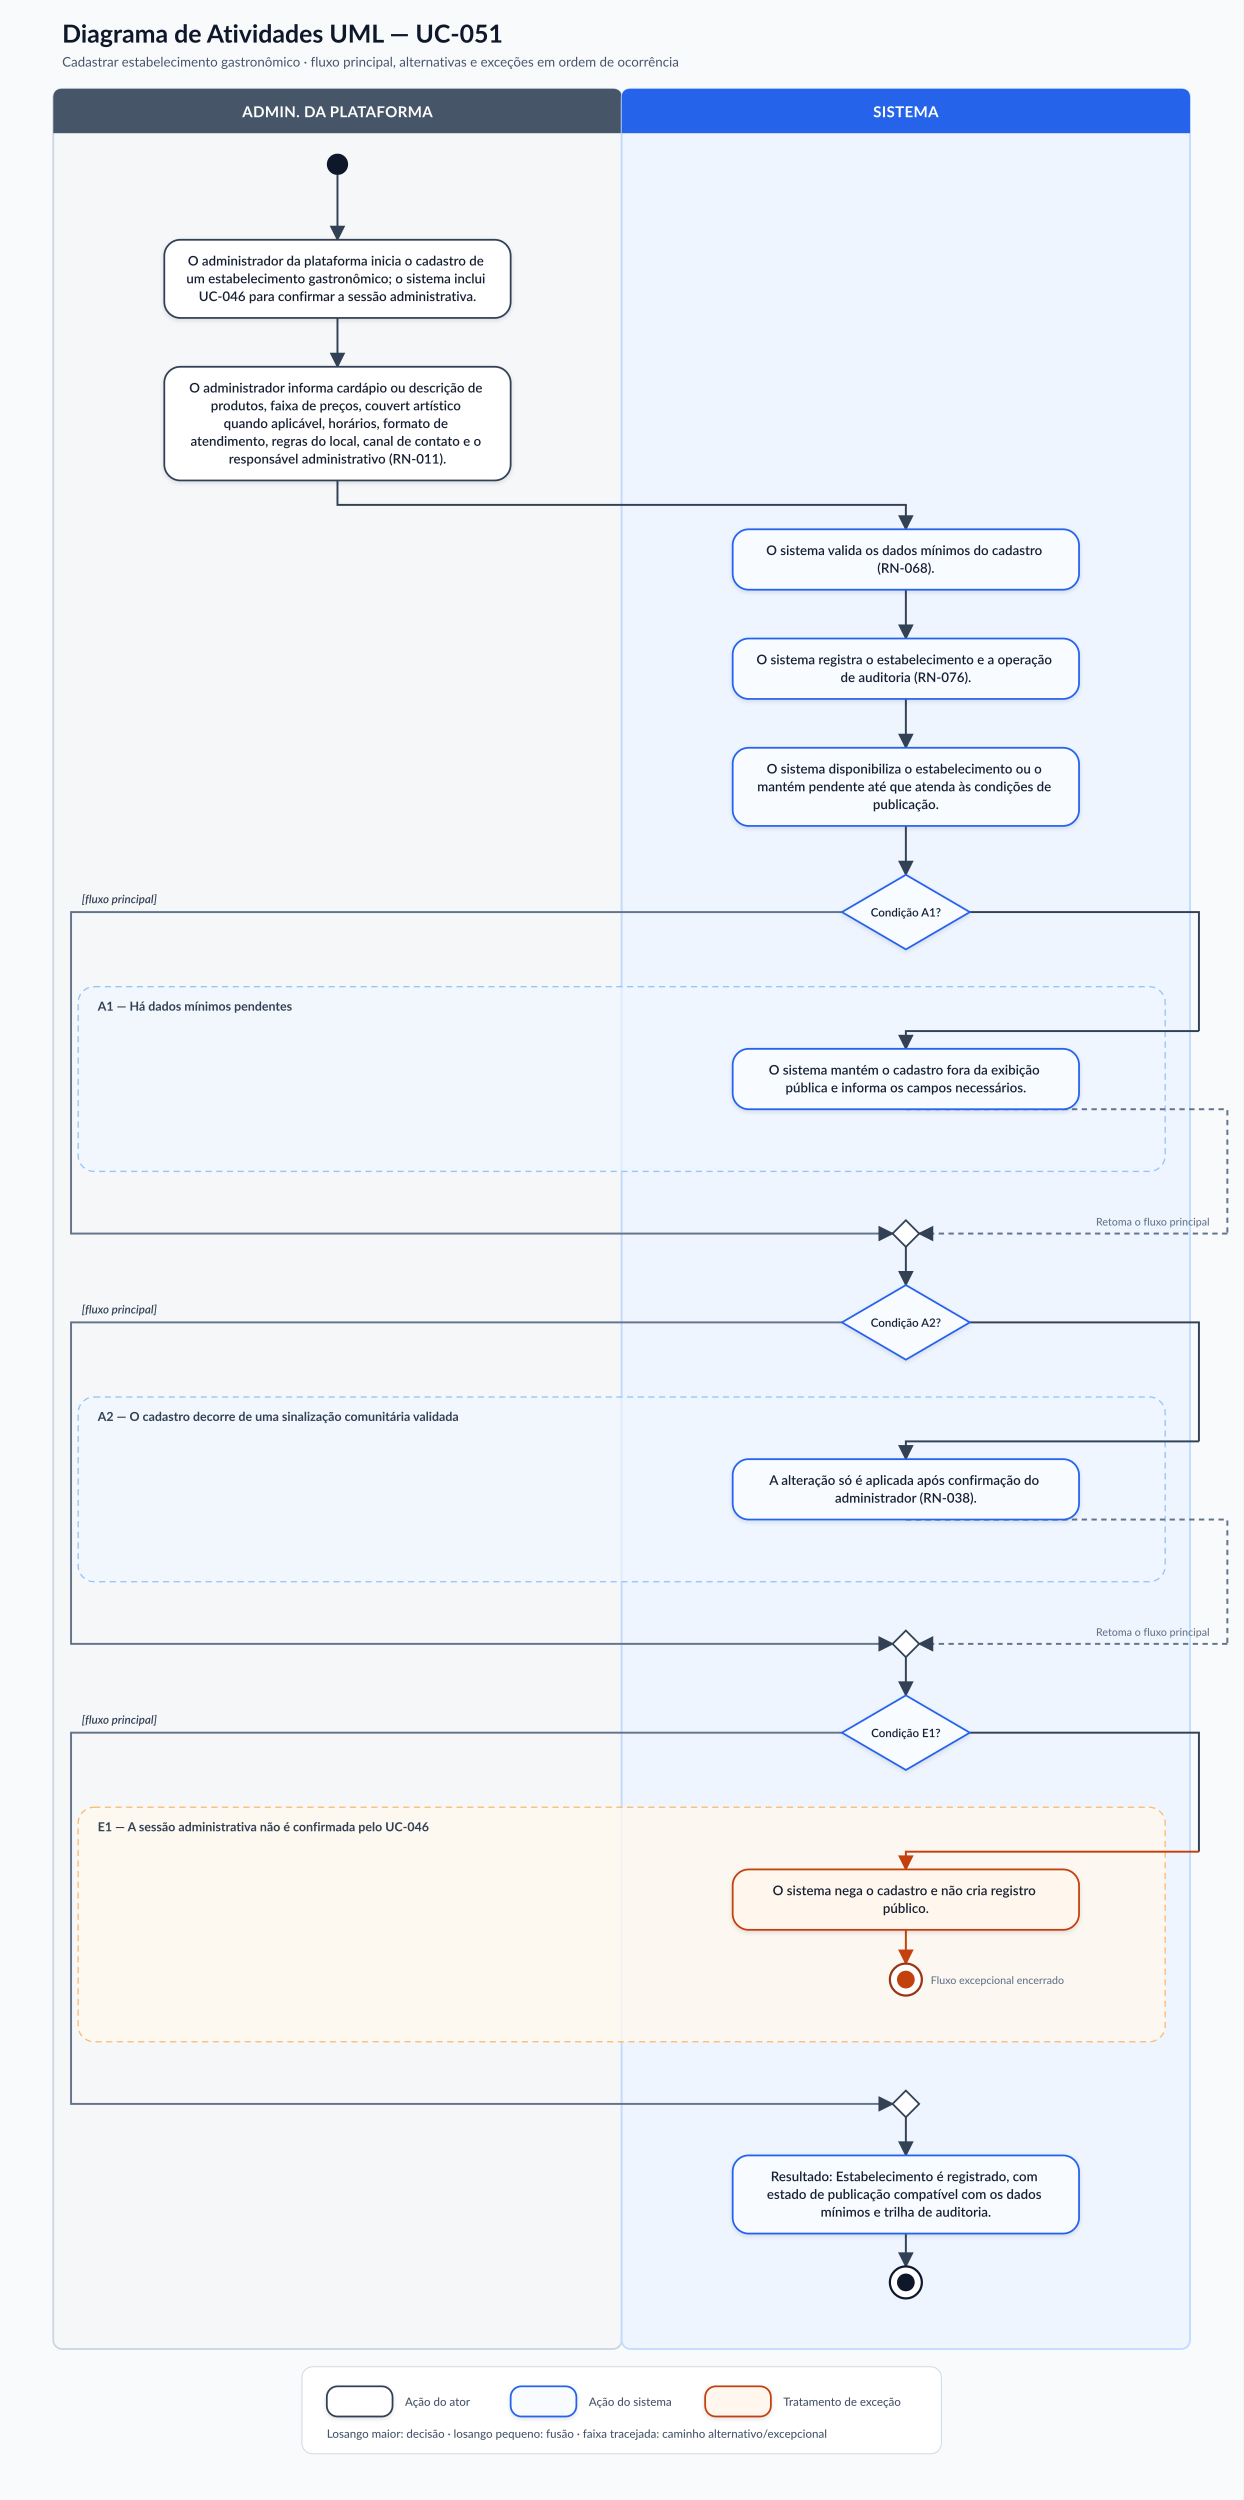
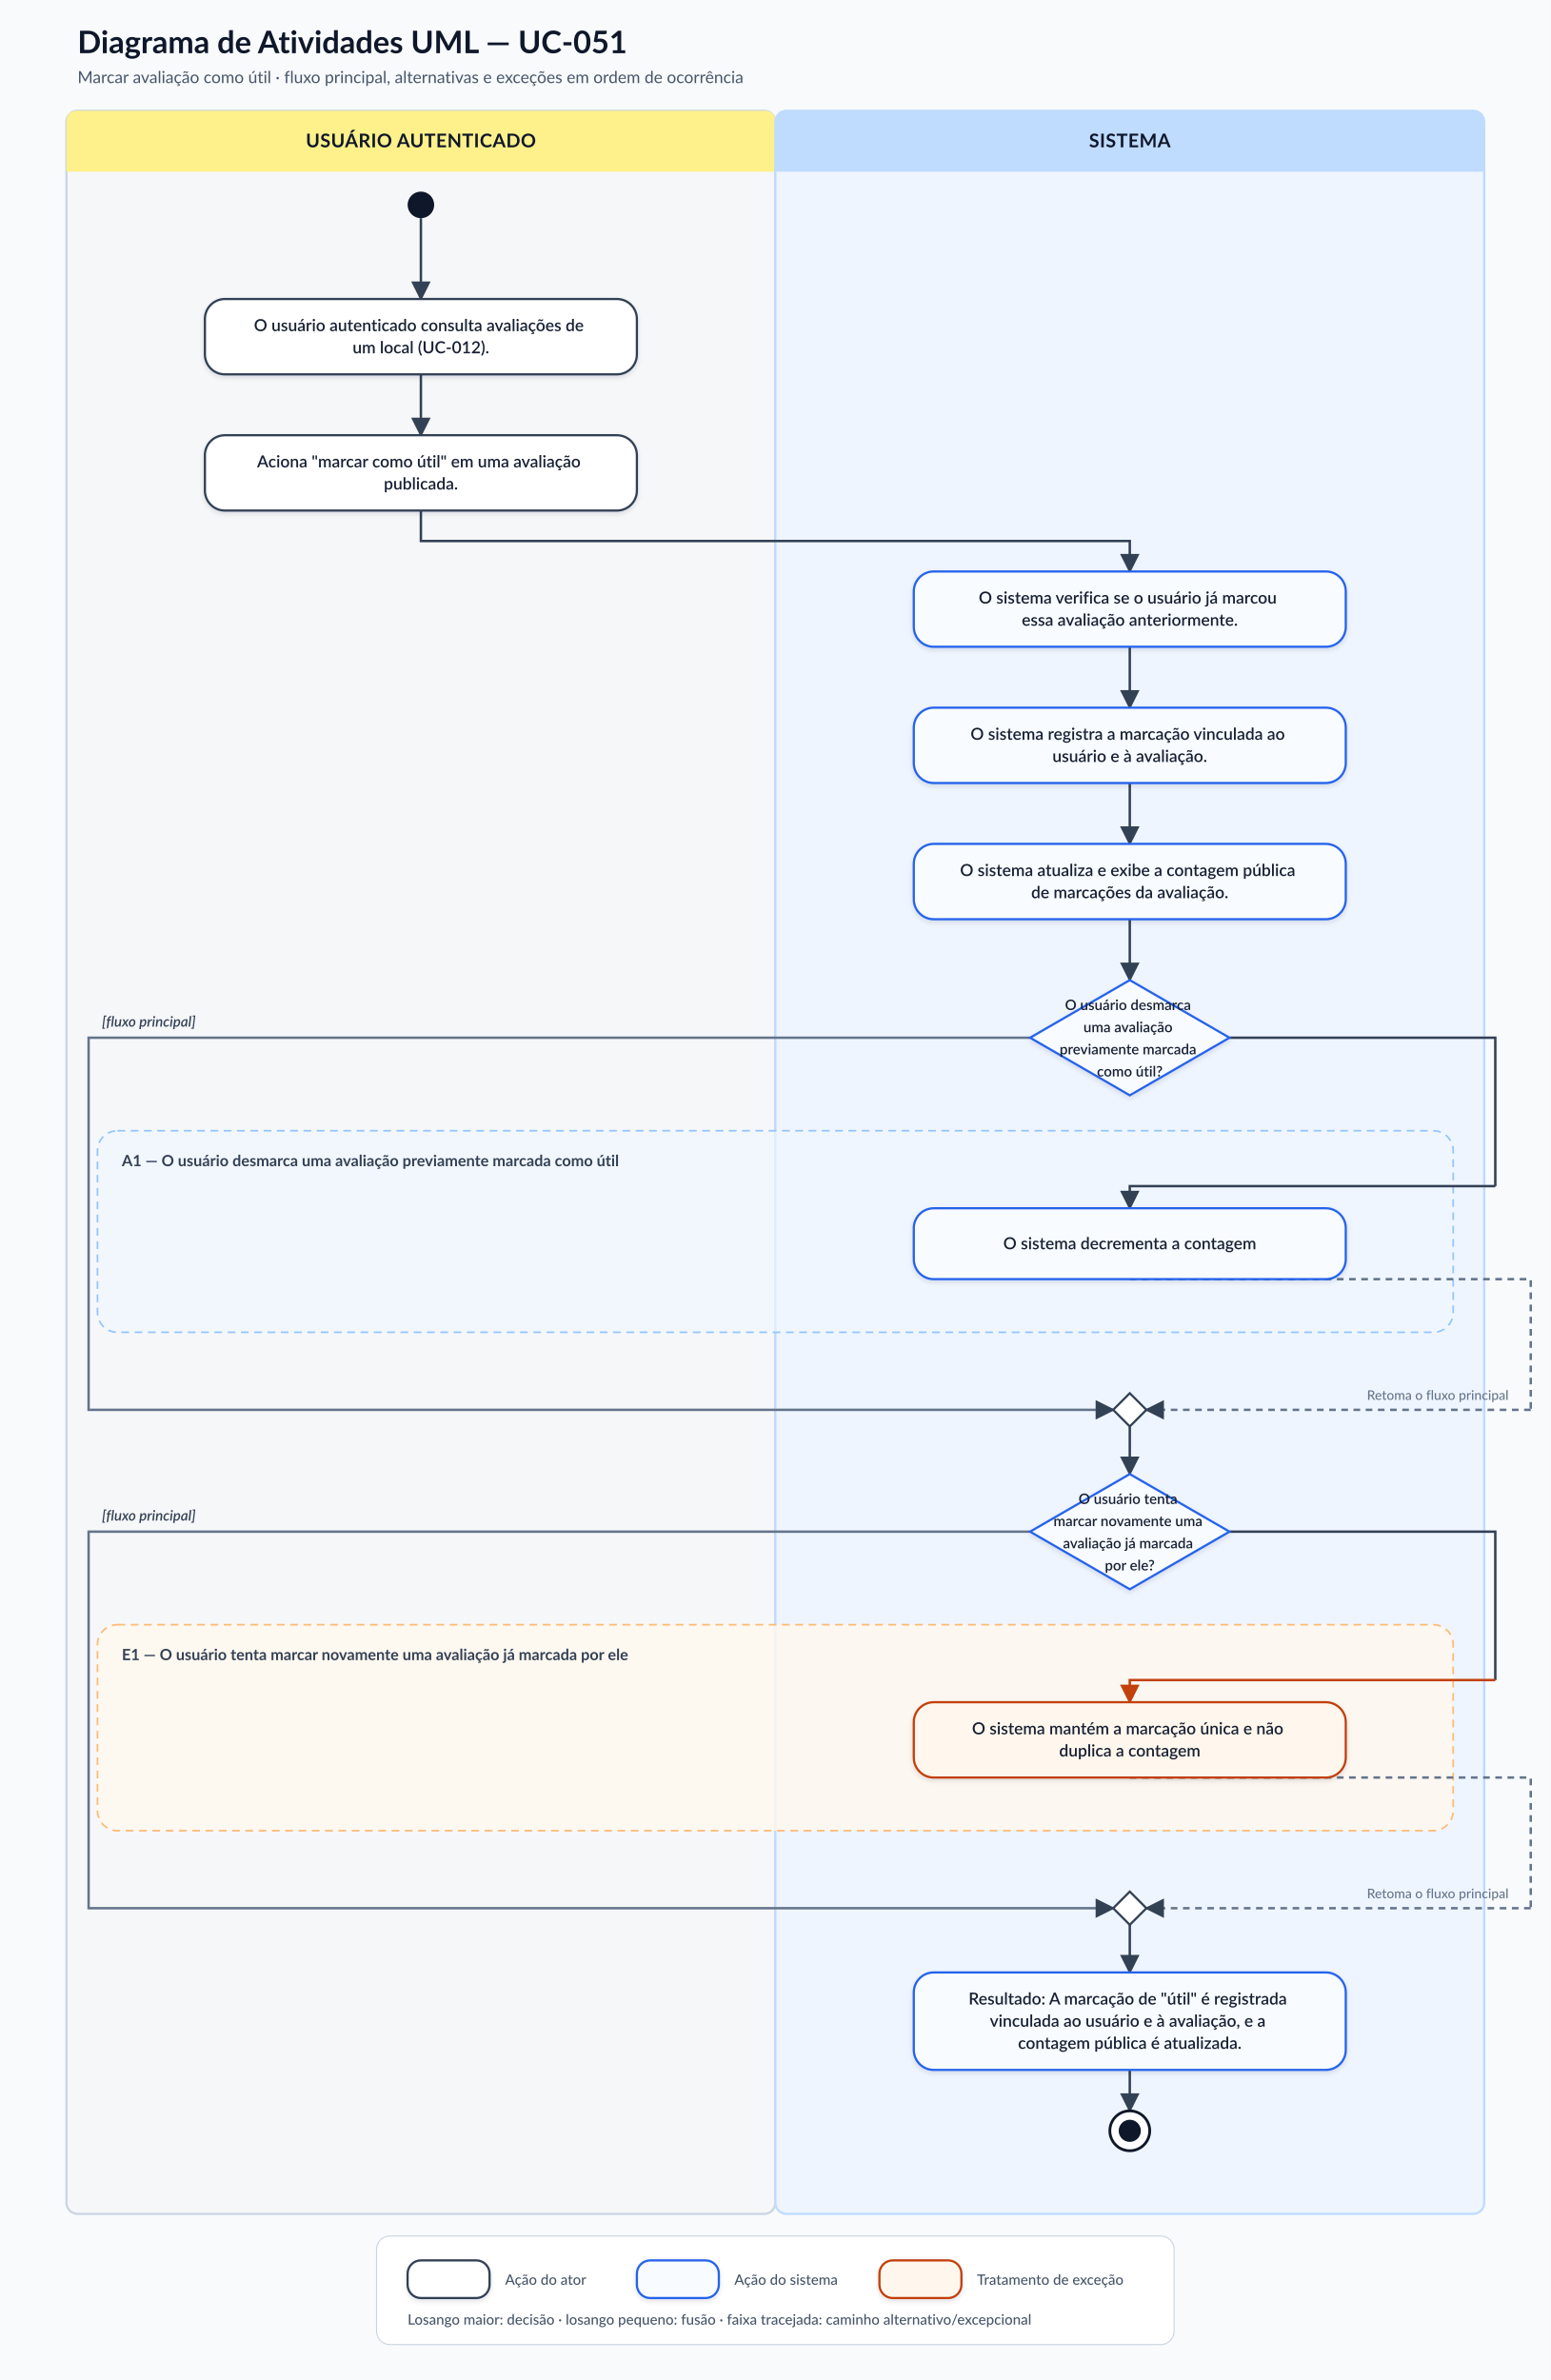
- <svg xmlns="http://www.w3.org/2000/svg" width="1400" height="2815.0" viewBox="0 0 1400 2815.0" role="img" aria-labelledby="title desc">
+ <svg xmlns="http://www.w3.org/2000/svg" width="1400.0" height="2149.0" viewBox="0 0 1400.0 2149.0" role="img" aria-labelledby="title desc">
  <defs>
    <marker id="arrow" viewBox="0 0 10 10" refX="9" refY="5" markerWidth="8" markerHeight="8" orient="auto-start-reverse">
      <path d="M0 0 L10 5 L0 10 z" fill="#334155" />
    </marker>
    <marker id="error-arrow" viewBox="0 0 10 10" refX="9" refY="5" markerWidth="8" markerHeight="8" orient="auto-start-reverse">
      <path d="M0 0 L10 5 L0 10 z" fill="#c2410c" />
    </marker>
    <filter id="shadow" x="-15%" y="-20%" width="130%" height="150%">
      <feDropShadow dx="0" dy="2" stdDeviation="2.5" flood-color="#0f172a" flood-opacity="0.12" />
    </filter>
    <style>
      .title { font: 700 28px "Lato", "DejaVu Sans", sans-serif; fill: #0f172a; }
      .subtitle { font: 400 15px "Lato", "DejaVu Sans", sans-serif; fill: #475569; }
-       .lane-title { font: 700 17px "Lato", "DejaVu Sans", sans-serif; fill: #fff; letter-spacing: .35px; text-anchor: middle; }
+       .lane-title { font: 700 17px "Lato", "DejaVu Sans", sans-serif; fill: #0f172a; letter-spacing: .35px; text-anchor: middle; }
      .node { fill: #fff; stroke: #334155; stroke-width: 2; filter: url(#shadow); }
      .system-node { fill: #f8fbff; stroke: #2563eb; }
      .exception-node { fill: #fff7ed; stroke: #c2410c; }
      .decision { filter: url(#shadow); }
      .merge { fill: #fff; stroke: #334155; stroke-width: 2; }
      .text { font: 600 15px "Lato", "DejaVu Sans", sans-serif; fill: #172033; }
      .small { font: 600 13px "Lato", "DejaVu Sans", sans-serif; fill: #172033; }
      .guard { font: italic 600 13px "Lato", "DejaVu Sans", sans-serif; fill: #334155; }
      .branch-code { font: 700 14px "Lato", "DejaVu Sans", sans-serif; fill: #334155; }
      .result-label { font: 500 12px "Lato", "DejaVu Sans", sans-serif; fill: #64748b; }
      .flow, .main-flow, .error-flow, .return-flow, .branch-bus { fill: none; stroke: #334155; stroke-width: 2.2; marker-end: url(#arrow); }
      .main-flow { stroke: #64748b; }
      .error-flow { stroke: #c2410c; marker-end: url(#error-arrow); }
      .return-flow { stroke: #64748b; stroke-dasharray: 6 5; }
      .branch-bus.no-arrow, .return-flow.no-arrow { marker-end: none; }
      .alternative-band { fill: #eff6ff; fill-opacity: .66; stroke: #93c5fd; stroke-width: 1.5; stroke-dasharray: 7 5; }
      .exception-band { fill: #fff7ed; fill-opacity: .82; stroke: #fdba74; stroke-width: 1.5; stroke-dasharray: 7 5; }
      .legend { font: 500 13px "Lato", "DejaVu Sans", sans-serif; fill: #475569; }
    </style>
  </defs>
-   <rect width="1400" height="2815.0" fill="#f8fafc" />
+   <rect width="1400.0" height="2149.0" fill="#f8fafc" />
  <text class="title" x="70" y="48">Diagrama de Atividades UML — UC-051</text>
-   <text class="subtitle" x="70" y="75">Cadastrar estabelecimento gastronômico · fluxo principal, alternativas e exceções em ordem de ocorrência</text>
-   <rect x="60.0" y="100" width="640.0" height="2545.0" rx="10" fill="#f6f7f9" stroke="#cbd5e1" stroke-width="2" />
-   <path d="M70.0 100 H690.0 Q700.0 100 700.0 110 V150 H60.0 V110 Q60.0 100 70.0 100 Z" fill="#475569" />
-   <text class="lane-title" x="380.0" y="132">ADMIN. DA PLATAFORMA</text>
-   <rect x="700.0" y="100" width="640.0" height="2545.0" rx="10" fill="#eef5ff" stroke="#bfdbfe" stroke-width="2" />
-   <path d="M710.0 100 H1330.0 Q1340.0 100 1340.0 110 V150 H700.0 V110 Q700.0 100 710.0 100 Z" fill="#2563eb" />
-   <text class="lane-title" x="1020.0" y="132">SISTEMA</text>
-   <rect class="alternative-band" x="88" y="1111.0" width="1224.0" height="208.0" rx="18" />
-   <rect class="alternative-band" x="88" y="1573.0" width="1224.0" height="208.0" rx="18" />
-   <rect class="exception-band" x="88" y="2035.0" width="1224.0" height="264.0" rx="18" />
+   <text class="subtitle" x="70" y="75">Marcar avaliação como útil · fluxo principal, alternativas e exceções em ordem de ocorrência</text>
+   <rect x="60.0" y="100" width="640.0" height="1899.0" rx="10" fill="#f6f7f9" stroke="#cbd5e1" stroke-width="2" />
+   <path d="M70.0 100 H690.0 Q700.0 100 700.0 110 V155 H60.0 V110 Q60.0 100 70.0 100 Z" fill="#FEF08A" />
+   <text class="lane-title" x="380.0" y="133.0" text-anchor="middle">
+     <tspan x="380.0" y="133.0">USUÁRIO AUTENTICADO</tspan>
+   </text>
+   <rect x="700.0" y="100" width="640.0" height="1899.0" rx="10" fill="#eef5ff" stroke="#bfdbfe" stroke-width="2" />
+   <path d="M710.0 100 H1330.0 Q1340.0 100 1340.0 110 V155 H700.0 V110 Q700.0 100 710.0 100 Z" fill="#BFDBFE" />
+   <text class="lane-title" x="1020.0" y="133.0" text-anchor="middle">
+     <tspan x="1020.0" y="133.0">SISTEMA</tspan>
+   </text>
+   <rect class="alternative-band" x="88" y="1021.0" width="1224.0" height="182.0" rx="18" />
+   <rect class="exception-band" x="88" y="1467.0" width="1224.0" height="186.0" rx="18" />
  <path class="flow" d="M380.0 197.0 V270.0" />
-   <path class="flow" d="M380.0 358.0 V413.0" />
-   <path class="flow" d="M380.0 541.0 V568.5 H1020.0 V596.0" />
-   <path class="flow" d="M1020.0 664.0 V719.0" />
-   <path class="flow" d="M1020.0 787.0 V842.0" />
-   <path class="flow" d="M1020.0 930.0 V985.0" />
-   <path class="main-flow" d="M948.0 1027.0 H80.0 V1389.0 H1005.0" />
-   <path class="branch-bus no-arrow" d="M1092.0 1027.0 H1350.0 V1161.0" />
-   <path class="flow" d="M1350.0 1161.0 H1020.0 V1181.0" />
-   <path class="return-flow no-arrow" d="M1020.0 1249.0 H1382.0 V1389.0" />
-   <path class="return-flow" d="M1382.0 1389.0 H1035.0" />
-   <path class="flow" d="M1020.0 1404.0 V1447.0" />
-   <path class="main-flow" d="M948.0 1489.0 H80.0 V1851.0 H1005.0" />
-   <path class="branch-bus no-arrow" d="M1092.0 1489.0 H1350.0 V1623.0" />
-   <path class="flow" d="M1350.0 1623.0 H1020.0 V1643.0" />
-   <path class="return-flow no-arrow" d="M1020.0 1711.0 H1382.0 V1851.0" />
-   <path class="return-flow" d="M1382.0 1851.0 H1035.0" />
-   <path class="flow" d="M1020.0 1866.0 V1909.0" />
-   <path class="main-flow" d="M948.0 1951.0 H80.0 V2369.0 H1005.0" />
-   <path class="branch-bus no-arrow" d="M1092.0 1951.0 H1350.0 V2085.0" />
-   <path class="error-flow" d="M1350.0 2085.0 H1020.0 V2105.0" />
-   <path class="error-flow" d="M1020.0 2173.0 V2211.0" />
-   <path class="flow" d="M1020.0 2384.0 V2427.0" />
-   <path class="flow" d="M1020.0 2515.0 V2552.0" />
+   <path class="flow" d="M380.0 338.0 V393.0" />
+   <path class="flow" d="M380.0 461.0 V488.5 H1020.0 V516.0" />
+   <path class="flow" d="M1020.0 584.0 V639.0" />
+   <path class="flow" d="M1020.0 707.0 V762.0" />
+   <path class="flow" d="M1020.0 830.0 V885.0" />
+   <path class="branch-bus no-arrow" d="M1110.0 937.0 H1350.0 V1071.0" />
+   <path class="flow" d="M1350.0 1071.0 H1020.0 V1091.0" />
+   <path class="main-flow" d="M930.0 937.0 H80.0 V1273.0 H1005.0" />
+   <path class="return-flow no-arrow" d="M1020.0 1155.0 H1382.0 V1273.0" />
+   <path class="return-flow" d="M1382.0 1273.0 H1035.0" />
+   <path class="flow" d="M1020.0 1288.0 V1331.0" />
+   <path class="branch-bus no-arrow" d="M1110.0 1383.0 H1350.0 V1517.0" />
+   <path class="error-flow" d="M1350.0 1517.0 H1020.0 V1537.0" />
+   <path class="main-flow" d="M930.0 1383.0 H80.0 V1723.0 H1005.0" />
+   <path class="return-flow no-arrow" d="M1020.0 1605.0 H1382.0 V1723.0" />
+   <path class="return-flow" d="M1382.0 1723.0 H1035.0" />
+   <path class="flow" d="M1020.0 1738.0 V1781.0" />
+   <path class="flow" d="M1020.0 1869.0 V1906.0" />
  <circle cx="380.0" cy="185" r="12" fill="#0f172a" />
-   <rect class="node" x="185.0" y="270.0" width="390.0" height="88.0" rx="18" />
+   <rect class="node" x="185.0" y="270.0" width="390.0" height="68.0" rx="18" />
  <text class="text" x="380.0" y="299.0" text-anchor="middle">
-     <tspan x="380.0" y="299.0">O administrador da plataforma inicia o cadastro de</tspan>
-     <tspan x="380.0" y="319.0">um estabelecimento gastronômico; o sistema inclui</tspan>
-     <tspan x="380.0" y="339.0">UC-046 para confirmar a sessão administrativa.</tspan>
+     <tspan x="380.0" y="299.0">O usuário autenticado consulta avaliações de</tspan>
+     <tspan x="380.0" y="319.0">um local (UC-012).</tspan>
  </text>
-   <rect class="node" x="185.0" y="413.0" width="390.0" height="128.0" rx="18" />
-   <text class="text" x="380.0" y="442.0" text-anchor="middle">
-     <tspan x="380.0" y="442.0">O administrador informa cardápio ou descrição de</tspan>
-     <tspan x="380.0" y="462.0">produtos, faixa de preços, couvert artístico</tspan>
-     <tspan x="380.0" y="482.0">quando aplicável, horários, formato de</tspan>
-     <tspan x="380.0" y="502.0">atendimento, regras do local, canal de contato e o</tspan>
-     <tspan x="380.0" y="522.0">responsável administrativo (RN-011).</tspan>
+   <rect class="node" x="185.0" y="393.0" width="390.0" height="68.0" rx="18" />
+   <text class="text" x="380.0" y="422.0" text-anchor="middle">
+     <tspan x="380.0" y="422.0">Aciona "marcar como útil" em uma avaliação</tspan>
+     <tspan x="380.0" y="442.0">publicada.</tspan>
  </text>
-   <rect class="node system-node" x="825.0" y="596.0" width="390.0" height="68.0" rx="18" />
-   <text class="text" x="1020.0" y="625.0" text-anchor="middle">
-     <tspan x="1020.0" y="625.0">O sistema valida os dados mínimos do cadastro</tspan>
-     <tspan x="1020.0" y="645.0">(RN-068).</tspan>
+   <rect class="node system-node" x="825.0" y="516.0" width="390.0" height="68.0" rx="18" />
+   <text class="text" x="1020.0" y="545.0" text-anchor="middle">
+     <tspan x="1020.0" y="545.0">O sistema verifica se o usuário já marcou</tspan>
+     <tspan x="1020.0" y="565.0">essa avaliação anteriormente.</tspan>
  </text>
-   <rect class="node system-node" x="825.0" y="719.0" width="390.0" height="68.0" rx="18" />
-   <text class="text" x="1020.0" y="748.0" text-anchor="middle">
-     <tspan x="1020.0" y="748.0">O sistema registra o estabelecimento e a operação</tspan>
-     <tspan x="1020.0" y="768.0">de auditoria (RN-076).</tspan>
+   <rect class="node system-node" x="825.0" y="639.0" width="390.0" height="68.0" rx="18" />
+   <text class="text" x="1020.0" y="668.0" text-anchor="middle">
+     <tspan x="1020.0" y="668.0">O sistema registra a marcação vinculada ao</tspan>
+     <tspan x="1020.0" y="688.0">usuário e à avaliação.</tspan>
  </text>
-   <rect class="node system-node" x="825.0" y="842.0" width="390.0" height="88.0" rx="18" />
-   <text class="text" x="1020.0" y="871.0" text-anchor="middle">
-     <tspan x="1020.0" y="871.0">O sistema disponibiliza o estabelecimento ou o</tspan>
-     <tspan x="1020.0" y="891.0">mantém pendente até que atenda às condições de</tspan>
-     <tspan x="1020.0" y="911.0">publicação.</tspan>
+   <rect class="node system-node" x="825.0" y="762.0" width="390.0" height="68.0" rx="18" />
+   <text class="text" x="1020.0" y="791.0" text-anchor="middle">
+     <tspan x="1020.0" y="791.0">O sistema atualiza e exibe a contagem pública</tspan>
+     <tspan x="1020.0" y="811.0">de marcações da avaliação.</tspan>
  </text>
-   <polygon class="node system-node decision" points="1020.0,985.0 1092.0,1027.0 1020.0,1069.0 948.0,1027.0" />
-   <text class="small" x="1020.0" y="1032.0" text-anchor="middle">
-     <tspan x="1020.0" y="1032.0">Condição A1?</tspan>
+   <polygon class="node system-node decision" points="1020.0,885.0 1110.0,937.0 1020.0,989.0 930.0,937.0" />
+   <text class="small" x="1020.0" y="912.0" text-anchor="middle">
+     <tspan x="1020.0" y="912.0">O usuário desmarca</tspan>
+     <tspan x="1020.0" y="932.0">uma avaliação</tspan>
+     <tspan x="1020.0" y="952.0">previamente marcada</tspan>
+     <tspan x="1020.0" y="972.0">como útil?</tspan>
  </text>
-   <rect class="node system-node" x="825.0" y="1181.0" width="390.0" height="68.0" rx="18" />
-   <text class="text" x="1020.0" y="1210.0" text-anchor="middle">
-     <tspan x="1020.0" y="1210.0">O sistema mantém o cadastro fora da exibição</tspan>
-     <tspan x="1020.0" y="1230.0">pública e informa os campos necessários.</tspan>
+   <rect class="node system-node" x="825.0" y="1091.0" width="390.0" height="64.0" rx="18" />
+   <text class="text" x="1020.0" y="1128.0" text-anchor="middle">
+     <tspan x="1020.0" y="1128.0">O sistema decrementa a contagem</tspan>
  </text>
-   <polygon class="merge" points="1020.0,1374.0 1035.0,1389.0 1020.0,1404.0 1005.0,1389.0" />
-   <polygon class="node system-node decision" points="1020.0,1447.0 1092.0,1489.0 1020.0,1531.0 948.0,1489.0" />
-   <text class="small" x="1020.0" y="1494.0" text-anchor="middle">
-     <tspan x="1020.0" y="1494.0">Condição A2?</tspan>
+   <polygon class="merge" points="1020.0,1258.0 1035.0,1273.0 1020.0,1288.0 1005.0,1273.0" />
+   <polygon class="node system-node decision" points="1020.0,1331.0 1110.0,1383.0 1020.0,1435.0 930.0,1383.0" />
+   <text class="small" x="1020.0" y="1358.0" text-anchor="middle">
+     <tspan x="1020.0" y="1358.0">O usuário tenta</tspan>
+     <tspan x="1020.0" y="1378.0">marcar novamente uma</tspan>
+     <tspan x="1020.0" y="1398.0">avaliação já marcada</tspan>
+     <tspan x="1020.0" y="1418.0">por ele?</tspan>
  </text>
-   <rect class="node system-node" x="825.0" y="1643.0" width="390.0" height="68.0" rx="18" />
-   <text class="text" x="1020.0" y="1672.0" text-anchor="middle">
-     <tspan x="1020.0" y="1672.0">A alteração só é aplicada após confirmação do</tspan>
-     <tspan x="1020.0" y="1692.0">administrador (RN-038).</tspan>
+   <rect class="node exception-node" x="825.0" y="1537.0" width="390.0" height="68.0" rx="18" />
+   <text class="text" x="1020.0" y="1566.0" text-anchor="middle">
+     <tspan x="1020.0" y="1566.0">O sistema mantém a marcação única e não</tspan>
+     <tspan x="1020.0" y="1586.0">duplica a contagem</tspan>
  </text>
-   <polygon class="merge" points="1020.0,1836.0 1035.0,1851.0 1020.0,1866.0 1005.0,1851.0" />
-   <polygon class="node system-node decision" points="1020.0,1909.0 1092.0,1951.0 1020.0,1993.0 948.0,1951.0" />
-   <text class="small" x="1020.0" y="1956.0" text-anchor="middle">
-     <tspan x="1020.0" y="1956.0">Condição E1?</tspan>
+   <polygon class="merge" points="1020.0,1708.0 1035.0,1723.0 1020.0,1738.0 1005.0,1723.0" />
+   <rect class="node system-node" x="825.0" y="1781.0" width="390.0" height="88.0" rx="18" />
+   <text class="text" x="1020.0" y="1810.0" text-anchor="middle">
+     <tspan x="1020.0" y="1810.0">Resultado: A marcação de "útil" é registrada</tspan>
+     <tspan x="1020.0" y="1830.0">vinculada ao usuário e à avaliação, e a</tspan>
+     <tspan x="1020.0" y="1850.0">contagem pública é atualizada.</tspan>
  </text>
-   <rect class="node exception-node" x="825.0" y="2105.0" width="390.0" height="68.0" rx="18" />
-   <text class="text" x="1020.0" y="2134.0" text-anchor="middle">
-     <tspan x="1020.0" y="2134.0">O sistema nega o cadastro e não cria registro</tspan>
-     <tspan x="1020.0" y="2154.0">público.</tspan>
+   <circle cx="1020.0" cy="1924.0" r="18" fill="#fff" stroke="#0f172a" stroke-width="2.5" />
+   <circle cx="1020.0" cy="1924.0" r="10" fill="#0f172a" />
+   <text class="result-label" x="1362.0" y="1264.0" text-anchor="end">Retoma o fluxo principal</text>
+   <text class="branch-code" x="110.0" y="1053.0" text-anchor="start">
+     <tspan x="110.0" y="1053.0">A1 — O usuário desmarca uma avaliação previamente marcada como útil</tspan>
  </text>
-   <circle cx="1020.0" cy="2229.0" r="18" fill="#fff" stroke="#9a3412" stroke-width="2.5" />
-   <circle cx="1020.0" cy="2229.0" r="10" fill="#c2410c" />
-   <polygon class="merge" points="1020.0,2354.0 1035.0,2369.0 1020.0,2384.0 1005.0,2369.0" />
-   <rect class="node system-node" x="825.0" y="2427.0" width="390.0" height="88.0" rx="18" />
-   <text class="text" x="1020.0" y="2456.0" text-anchor="middle">
-     <tspan x="1020.0" y="2456.0">Resultado: Estabelecimento é registrado, com</tspan>
-     <tspan x="1020.0" y="2476.0">estado de publicação compatível com os dados</tspan>
-     <tspan x="1020.0" y="2496.0">mínimos e trilha de auditoria.</tspan>
+   <text class="guard" x="92" y="927.0">[fluxo principal]</text>
+   <text class="result-label" x="1362.0" y="1714.0" text-anchor="end">Retoma o fluxo principal</text>
+   <text class="branch-code" x="110.0" y="1499.0" text-anchor="start">
+     <tspan x="110.0" y="1499.0">E1 — O usuário tenta marcar novamente uma avaliação já marcada por ele</tspan>
  </text>
-   <circle cx="1020.0" cy="2570.0" r="18" fill="#fff" stroke="#0f172a" stroke-width="2.5" />
-   <circle cx="1020.0" cy="2570.0" r="10" fill="#0f172a" />
-   <text class="branch-code" x="110" y="1138.0">
-     <tspan x="110" y="1138.0">A1 — Há dados mínimos pendentes</tspan>
-   </text>
-   <text class="guard" x="92" y="1017.0">[fluxo principal]</text>
-   <text class="result-label" x="1362.0" y="1380.0" text-anchor="end">Retoma o fluxo principal</text>
-   <text class="branch-code" x="110" y="1600.0">
-     <tspan x="110" y="1600.0">A2 — O cadastro decorre de uma sinalização comunitária validada</tspan>
-   </text>
-   <text class="guard" x="92" y="1479.0">[fluxo principal]</text>
-   <text class="result-label" x="1362.0" y="1842.0" text-anchor="end">Retoma o fluxo principal</text>
-   <text class="branch-code" x="110" y="2062.0">
-     <tspan x="110" y="2062.0">E1 — A sessão administrativa não é confirmada pelo UC-046</tspan>
-   </text>
-   <text class="guard" x="92" y="1941.0">[fluxo principal]</text>
-   <text class="result-label" x="1048.0" y="2234.0">Fluxo excepcional encerrado</text>
-   <g transform="translate(340.0 2665.0)">
+   <text class="guard" x="92" y="1373.0">[fluxo principal]</text>
+   <g transform="translate(340.0 2019.0)">
    <rect x="0" y="0" width="720" height="98" rx="12" fill="#fff" stroke="#cbd5e1" />
    <rect class="node" x="28" y="22" width="74" height="34" rx="12" />
    <text class="legend" x="116" y="44">Ação do ator</text>
    <rect class="node system-node" x="235" y="22" width="74" height="34" rx="12" />
    <text class="legend" x="323" y="44">Ação do sistema</text>
    <rect class="node exception-node" x="454" y="22" width="74" height="34" rx="12" />
    <text class="legend" x="542" y="44">Tratamento de exceção</text>
    <text class="legend" x="28" y="80">Losango maior: decisão · losango pequeno: fusão · faixa tracejada: caminho alternativo/excepcional</text>
  </g>
</svg>
